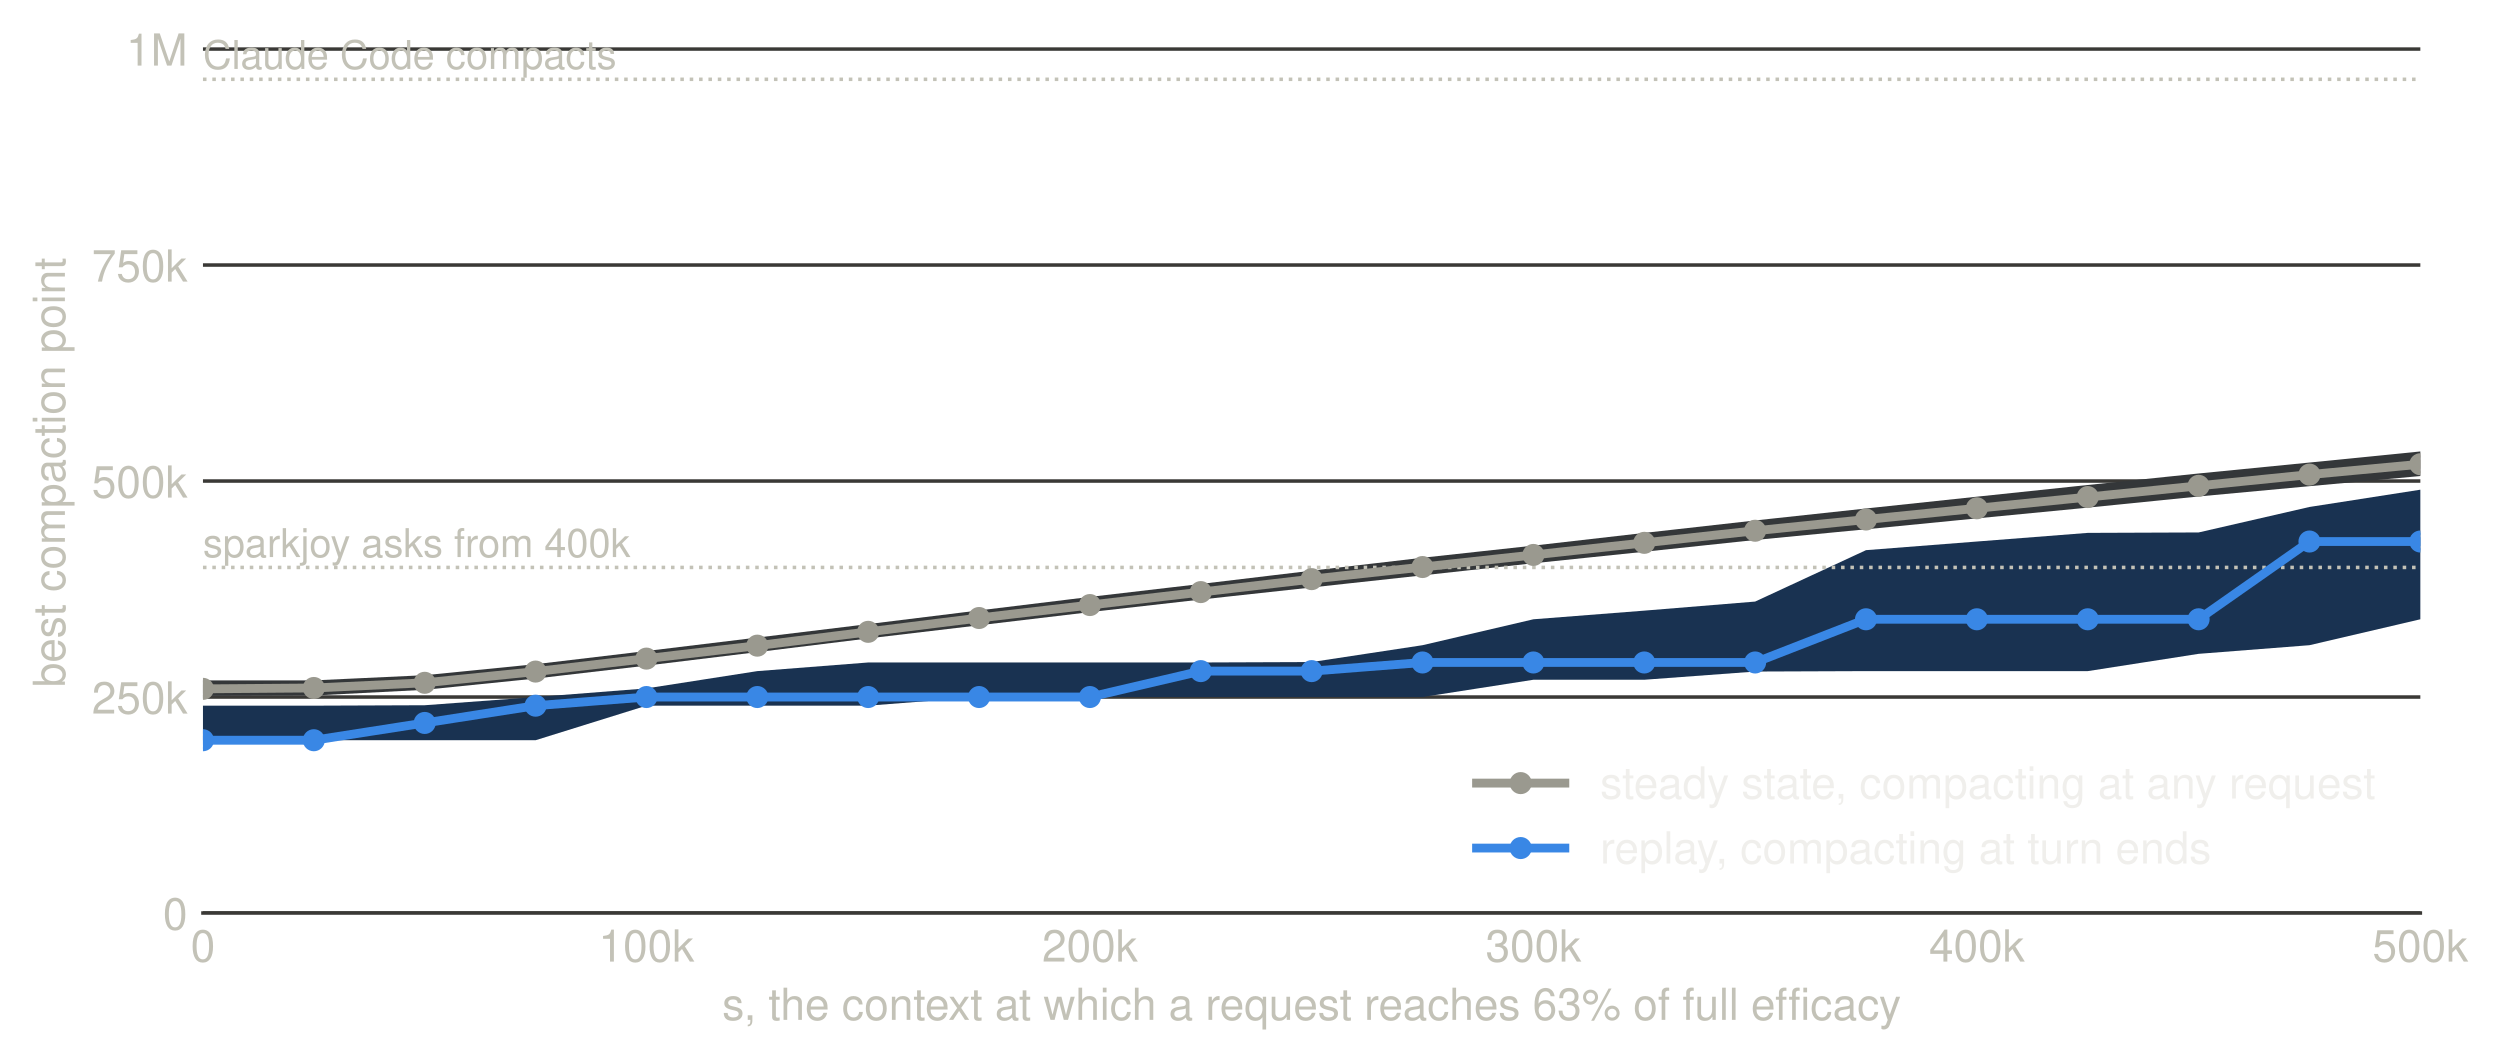
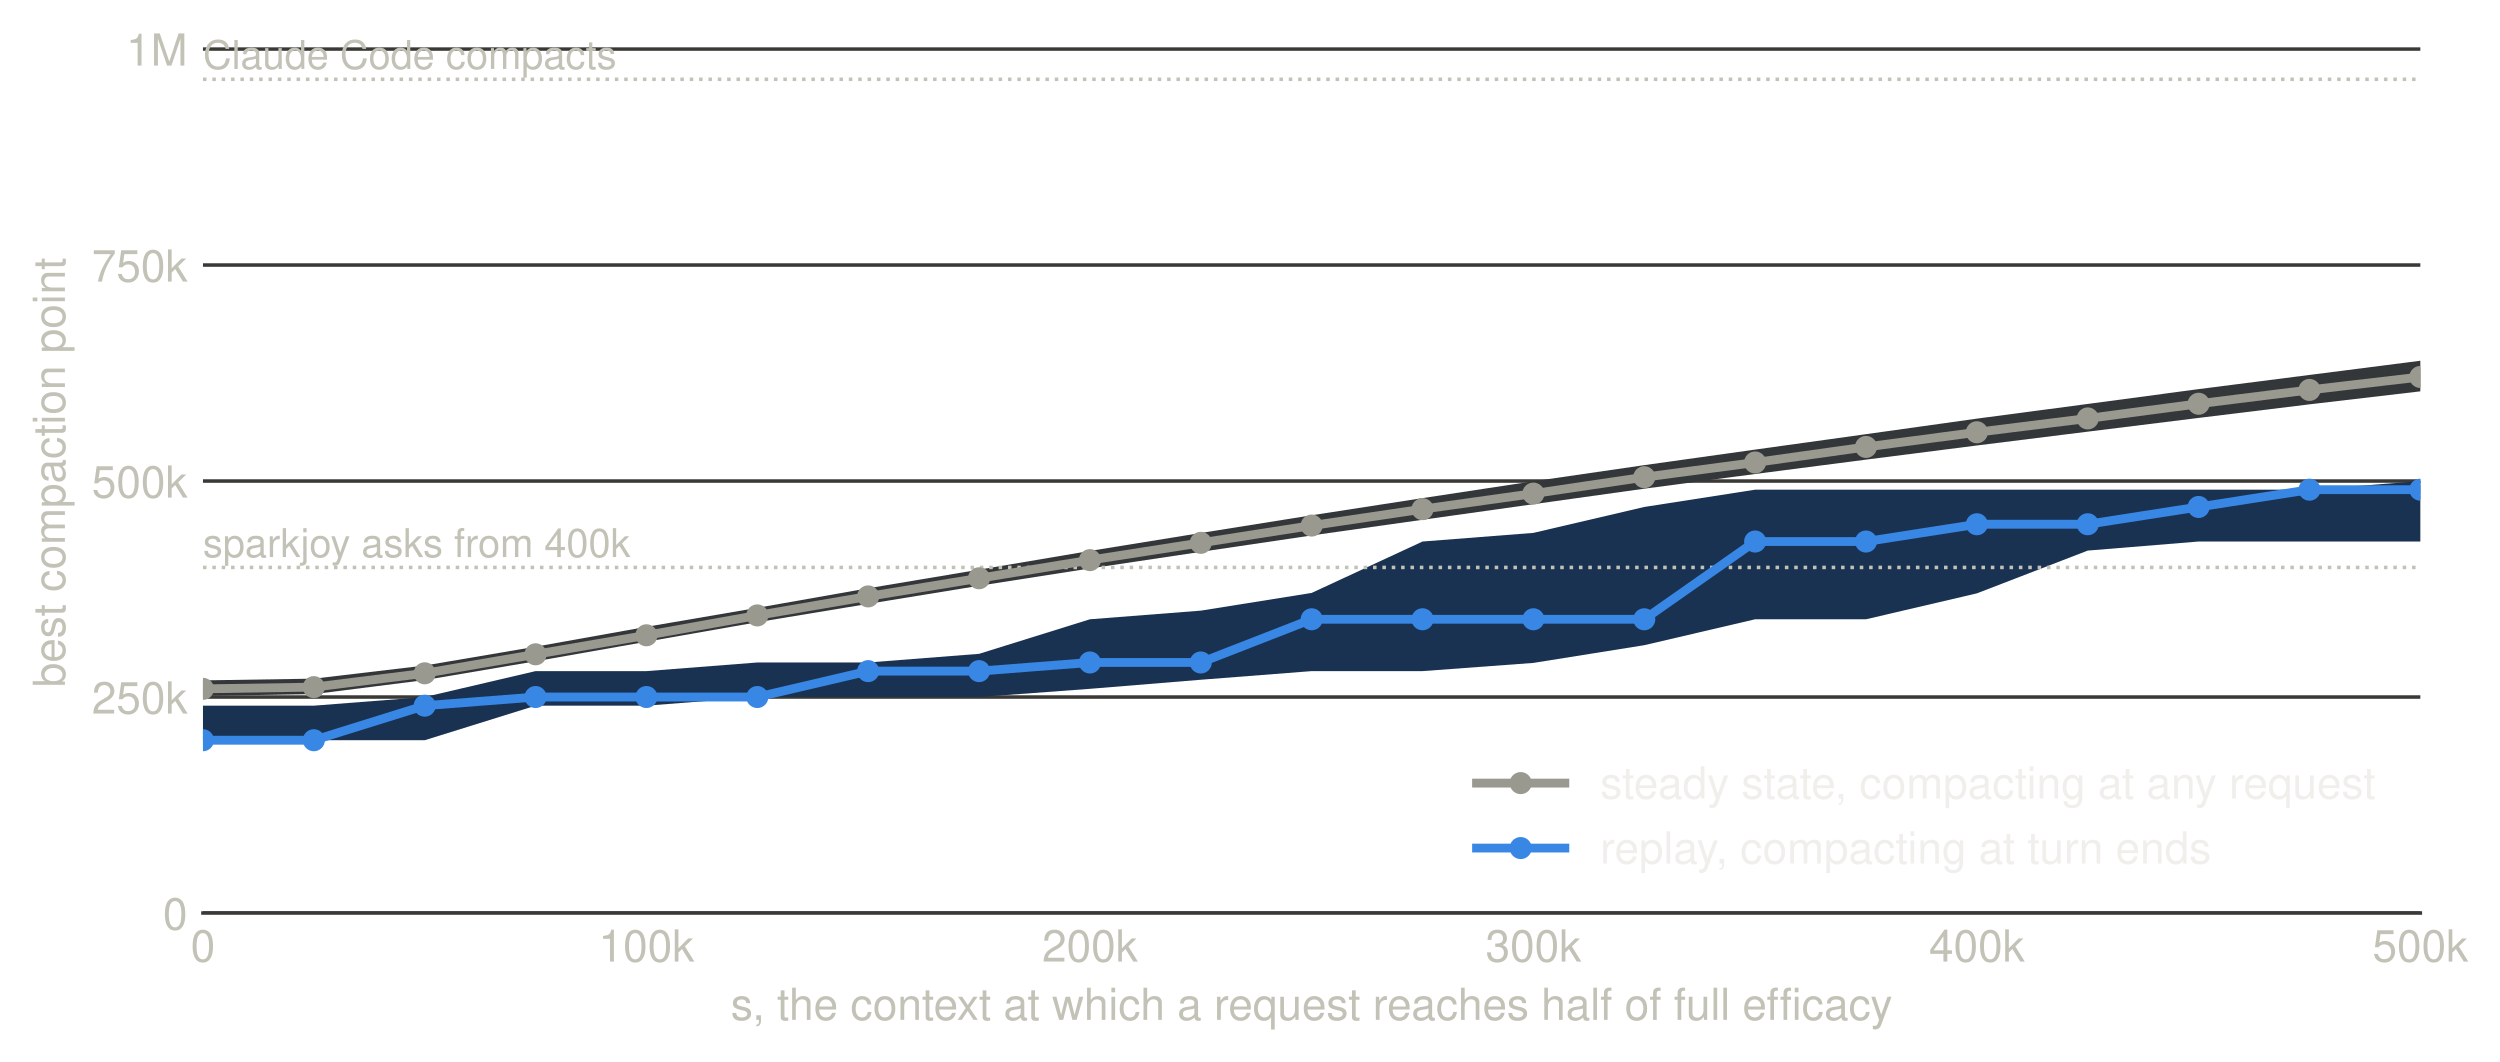
<svg xmlns="http://www.w3.org/2000/svg" xmlns:xlink="http://www.w3.org/1999/xlink" width="566.209pt" height="240.327pt" viewBox="0 0 566.209 240.327" version="1.1">
  <defs>
    <style type="text/css">*{stroke-linejoin: round; stroke-linecap: butt}</style>
  </defs>
  <g id="figure_1">
    <g id="patch_1">
      <path d="M 0 240.327  L 566.209 240.327  L 566.209 0  L 0 0  L 0 240.327  z " style="fill: none" />
    </g>
    <g id="axes_1">
      <g id="patch_2">
        <path d="M 45.967 206.784  L 548.167 206.784  L 548.167 7.2  L 45.967 7.2  L 45.967 206.784  z " style="fill: none" />
      </g>
      <g id="matplotlib.axis_1">
        <g id="xtick_1">
          <g id="line2d_1" />
          <g id="text_1">
            <text style="font-size: 10px; font-family: 'Helvetica', 'Arial', 'DejaVu Sans'; text-anchor: middle; fill: #c3c2b7" x="45.967" y="217.784" transform="rotate(-0 45.96719 217.784)">0</text>
          </g>
        </g>
        <g id="xtick_2">
          <g id="line2d_2" />
          <g id="text_2">
            <text style="font-size: 10px; font-family: 'Helvetica', 'Arial', 'DejaVu Sans'; text-anchor: middle; fill: #c3c2b7" x="146.407" y="217.784" transform="rotate(-0 146.4072 217.784)">100k</text>
          </g>
        </g>
        <g id="xtick_3">
          <g id="line2d_3" />
          <g id="text_3">
            <text style="font-size: 10px; font-family: 'Helvetica', 'Arial', 'DejaVu Sans'; text-anchor: middle; fill: #c3c2b7" x="246.847" y="217.784" transform="rotate(-0 246.8472 217.784)">200k</text>
          </g>
        </g>
        <g id="xtick_4">
          <g id="line2d_4" />
          <g id="text_4">
            <text style="font-size: 10px; font-family: 'Helvetica', 'Arial', 'DejaVu Sans'; text-anchor: middle; fill: #c3c2b7" x="347.287" y="217.784" transform="rotate(-0 347.2872 217.784)">300k</text>
          </g>
        </g>
        <g id="xtick_5">
          <g id="line2d_5" />
          <g id="text_5">
            <text style="font-size: 10px; font-family: 'Helvetica', 'Arial', 'DejaVu Sans'; text-anchor: middle; fill: #c3c2b7" x="447.727" y="217.784" transform="rotate(-0 447.7272 217.784)">400k</text>
          </g>
        </g>
        <g id="xtick_6">
          <g id="line2d_6" />
          <g id="text_6">
            <text style="font-size: 10px; font-family: 'Helvetica', 'Arial', 'DejaVu Sans'; text-anchor: middle; fill: #c3c2b7" x="548.167" y="217.784" transform="rotate(-0 548.1672 217.784)">500k</text>
          </g>
        </g>
        <g id="text_7">
-           <text style="font-size: 10px; font-family: 'Helvetica', 'Arial', 'DejaVu Sans'; text-anchor: middle; fill: #c3c2b7" x="297.067" y="230.983" transform="rotate(-0 297.0672 230.9832)">s, the context at which a request reaches 63% of full efficacy</text>
+           <text style="font-size: 10px; font-family: 'Helvetica', 'Arial', 'DejaVu Sans'; text-anchor: middle; fill: #c3c2b7" x="297.067" y="230.983" transform="rotate(-0 297.0672 230.9832)">s, the context at which a request reaches half of full efficacy</text>
        </g>
      </g>
      <g id="matplotlib.axis_2">
        <g id="ytick_1">
          <g id="line2d_7">
            <path d="M 45.967 206.784  L 548.167 206.784  " clip-path="url(#pe589eab913)" style="fill: none; stroke: #3a3936; stroke-width: 0.8; stroke-linecap: square" />
          </g>
          <g id="line2d_8" />
          <g id="text_8">
            <text style="font-size: 10px; font-family: 'Helvetica', 'Arial', 'DejaVu Sans'; text-anchor: end; fill: #c3c2b7" x="42.467" y="210.534" transform="rotate(-0 42.46719 210.534)">0</text>
          </g>
        </g>
        <g id="ytick_2">
          <g id="line2d_9">
            <path d="M 45.967 157.866  L 548.167 157.866  " clip-path="url(#pe589eab913)" style="fill: none; stroke: #3a3936; stroke-width: 0.8; stroke-linecap: square" />
          </g>
          <g id="line2d_10" />
          <g id="text_9">
            <text style="font-size: 10px; font-family: 'Helvetica', 'Arial', 'DejaVu Sans'; text-anchor: end; fill: #c3c2b7" x="42.467" y="161.616" transform="rotate(-0 42.46719 161.6164)">250k</text>
          </g>
        </g>
        <g id="ytick_3">
          <g id="line2d_11">
            <path d="M 45.967 108.949  L 548.167 108.949  " clip-path="url(#pe589eab913)" style="fill: none; stroke: #3a3936; stroke-width: 0.8; stroke-linecap: square" />
          </g>
          <g id="line2d_12" />
          <g id="text_10">
            <text style="font-size: 10px; font-family: 'Helvetica', 'Arial', 'DejaVu Sans'; text-anchor: end; fill: #c3c2b7" x="42.467" y="112.699" transform="rotate(-0 42.46719 112.6987)">500k</text>
          </g>
        </g>
        <g id="ytick_4">
          <g id="line2d_13">
            <path d="M 45.967 60.031  L 548.167 60.031  " clip-path="url(#pe589eab913)" style="fill: none; stroke: #3a3936; stroke-width: 0.8; stroke-linecap: square" />
          </g>
          <g id="line2d_14" />
          <g id="text_11">
            <text style="font-size: 10px; font-family: 'Helvetica', 'Arial', 'DejaVu Sans'; text-anchor: end; fill: #c3c2b7" x="42.467" y="63.781" transform="rotate(-0 42.46719 63.78106)">750k</text>
          </g>
        </g>
        <g id="ytick_5">
          <g id="line2d_15">
            <path d="M 45.967 11.113  L 548.167 11.113  " clip-path="url(#pe589eab913)" style="fill: none; stroke: #3a3936; stroke-width: 0.8; stroke-linecap: square" />
          </g>
          <g id="line2d_16" />
          <g id="text_12">
            <text style="font-size: 10px; font-family: 'Helvetica', 'Arial', 'DejaVu Sans'; text-anchor: end; fill: #c3c2b7" x="42.467" y="14.863" transform="rotate(-0 42.46719 14.86341)">1M</text>
          </g>
        </g>
        <g id="text_13">
          <text style="font-size: 10px; font-family: 'Helvetica', 'Arial', 'DejaVu Sans'; text-anchor: middle; fill: #c3c2b7" x="14.7" y="106.992" transform="rotate(-90 14.7 106.992)">best compaction point</text>
        </g>
      </g>
      <g id="FillBetweenPolyCollection_1">
        <defs>
-           <path id="m3b37b5701f" d="M 45.967 -86.232  L 45.967 -82.727  L 71.077 -82.808  L 96.187 -84.097  L 121.297 -86.646  L 146.407 -89.576  L 171.517 -92.637  L 196.627 -95.731  L 221.737 -98.708  L 246.847 -101.692  L 271.957 -104.54  L 297.067 -107.279  L 322.177 -110.019  L 347.287 -112.758  L 372.397 -115.363  L 397.507 -118.031  L 422.617 -120.453  L 447.727 -122.923  L 472.837 -125.353  L 497.947 -127.885  L 523.057 -130.214  L 548.167 -132.511  L 548.167 -138.08  L 548.167 -138.08  L 523.057 -135.57  L 497.947 -133.092  L 472.837 -130.486  L 447.727 -127.838  L 422.617 -125.167  L 397.507 -122.455  L 372.397 -119.633  L 347.287 -116.755  L 322.177 -114.012  L 297.067 -111.08  L 271.957 -108.077  L 246.847 -105.141  L 221.737 -102.079  L 196.627 -98.983  L 171.517 -95.93  L 146.407 -92.885  L 121.297 -89.901  L 96.187 -87.406  L 71.077 -86.232  L 45.967 -86.232  z " />
-         </defs>
-         <g clip-path="url(#pe589eab913)">
-           <use xlink:href="#m3b37b5701f" x="0" y="240.327" style="fill: #343739" />
+           <path id="m26941e75f2" d="M 45.967 -86.232  L 45.967 -82.727  L 71.077 -83.118  L 96.187 -86.297  L 121.297 -90.559  L 146.407 -94.987  L 171.517 -99.406  L 196.627 -103.562  L 221.737 -107.659  L 246.847 -111.584  L 271.957 -115.34  L 297.067 -119.058  L 322.177 -122.605  L 347.287 -126.135  L 372.397 -129.646  L 397.507 -132.975  L 422.617 -136.228  L 447.727 -139.432  L 472.837 -142.563  L 497.947 -145.674  L 523.057 -148.751  L 548.167 -151.693  L 548.167 -158.627  L 548.167 -158.627  L 523.057 -155.411  L 497.947 -152.201  L 472.837 -148.843  L 447.727 -145.515  L 422.617 -141.997  L 397.507 -138.505  L 372.397 -134.983  L 347.287 -131.331  L 322.177 -127.515  L 297.067 -123.629  L 271.957 -119.618  L 246.847 -115.554  L 221.737 -111.307  L 196.627 -107.098  L 171.517 -102.666  L 146.407 -98.362  L 121.297 -93.865  L 96.187 -89.595  L 71.077 -86.623  L 45.967 -86.232  z " />
+         </defs>
+         <g clip-path="url(#pe589eab913)">
+           <use xlink:href="#m26941e75f2" x="0" y="240.327" style="fill: #343739" />
        </g>
      </g>
      <g id="FillBetweenPolyCollection_2">
        <defs>
-           <path id="m0d13e08e98" d="M 45.967 -80.504  L 45.967 -72.677  L 71.077 -72.677  L 96.187 -72.677  L 121.297 -72.677  L 146.407 -80.504  L 171.517 -80.504  L 196.627 -80.504  L 221.737 -82.461  L 246.847 -82.461  L 271.957 -82.461  L 297.067 -82.461  L 322.177 -82.461  L 347.287 -86.374  L 372.397 -86.374  L 397.507 -88.233  L 422.617 -88.331  L 447.727 -88.331  L 472.837 -88.331  L 497.947 -92.244  L 523.057 -94.201  L 548.167 -100.071  L 548.167 -129.422  L 548.167 -129.422  L 523.057 -125.508  L 497.947 -119.736  L 472.837 -119.638  L 447.727 -117.681  L 422.617 -115.725  L 397.507 -104.082  L 372.397 -102.028  L 347.287 -100.071  L 322.177 -94.201  L 297.067 -90.385  L 271.957 -90.287  L 246.847 -90.287  L 221.737 -90.287  L 196.627 -90.287  L 171.517 -88.331  L 146.407 -84.417  L 121.297 -82.461  L 96.187 -80.602  L 71.077 -80.504  L 45.967 -80.504  z " />
-         </defs>
-         <g clip-path="url(#pe589eab913)">
-           <use xlink:href="#m0d13e08e98" x="0" y="240.327" style="fill: #193251" />
+           <path id="m2b4d021a14" d="M 45.967 -80.504  L 45.967 -72.677  L 71.077 -72.677  L 96.187 -72.677  L 121.297 -80.504  L 146.407 -80.504  L 171.517 -82.461  L 196.627 -82.461  L 221.737 -82.461  L 246.847 -84.319  L 271.957 -86.374  L 297.067 -88.331  L 322.177 -88.331  L 347.287 -90.19  L 372.397 -94.201  L 397.507 -100.071  L 422.617 -100.071  L 447.727 -105.941  L 472.837 -115.627  L 497.947 -117.681  L 523.057 -117.681  L 548.167 -117.681  L 548.167 -131.378  L 548.167 -131.378  L 523.057 -129.422  L 497.947 -129.422  L 472.837 -129.422  L 447.727 -129.422  L 422.617 -129.422  L 397.507 -129.422  L 372.397 -125.508  L 347.287 -119.638  L 322.177 -117.681  L 297.067 -106.039  L 271.957 -102.028  L 246.847 -100.071  L 221.737 -92.244  L 196.627 -90.287  L 171.517 -90.287  L 146.407 -88.331  L 121.297 -88.331  L 96.187 -82.461  L 71.077 -80.504  L 45.967 -80.504  z " />
+         </defs>
+         <g clip-path="url(#pe589eab913)">
+           <use xlink:href="#m2b4d021a14" x="0" y="240.327" style="fill: #193251" />
        </g>
      </g>
      <g id="line2d_17">
        <path d="M 45.967 128.516  L 548.167 128.516  " clip-path="url(#pe589eab913)" style="fill: none; stroke-dasharray: 0.8,1.32; stroke-dashoffset: 0; stroke: #c3c2b7; stroke-width: 0.8" />
      </g>
      <g id="line2d_18">
        <path d="M 45.967 17.962  L 548.167 17.962  " clip-path="url(#pe589eab913)" style="fill: none; stroke-dasharray: 0.8,1.32; stroke-dashoffset: 0; stroke: #c3c2b7; stroke-width: 0.8" />
      </g>
      <g id="line2d_19">
-         <path d="M 45.967 156.014  L 71.077 155.818  L 96.187 154.644  L 121.297 152.1  L 146.407 149.165  L 171.517 146.23  L 196.627 143.1  L 221.737 139.969  L 246.847 137.034  L 271.957 134.099  L 297.067 131.164  L 322.177 128.424  L 347.287 125.685  L 372.397 122.946  L 397.507 120.206  L 422.617 117.662  L 447.727 115.119  L 472.837 112.575  L 497.947 110.031  L 523.057 107.488  L 548.167 105.14  " clip-path="url(#pe589eab913)" style="fill: none; stroke: #9a998f; stroke-width: 2; stroke-linecap: square" />
+         <path d="M 45.967 156.014  L 71.077 155.623  L 96.187 152.492  L 121.297 148.187  L 146.407 143.882  L 171.517 139.382  L 196.627 135.077  L 221.737 130.968  L 246.847 126.859  L 271.957 122.946  L 297.067 119.032  L 322.177 115.314  L 347.287 111.792  L 372.397 108.075  L 397.507 104.748  L 422.617 101.226  L 447.727 97.9  L 472.837 94.769  L 497.947 91.443  L 523.057 88.312  L 548.167 85.377  " clip-path="url(#pe589eab913)" style="fill: none; stroke: #9a998f; stroke-width: 2; stroke-linecap: square" />
        <defs>
          <path id="m08f09b5ca8" d="M 0 2  C 0.53 2 1.039 1.789 1.414 1.414  C 1.789 1.039 2 0.53 2 0  C 2 -0.53 1.789 -1.039 1.414 -1.414  C 1.039 -1.789 0.53 -2 0 -2  C -0.53 -2 -1.039 -1.789 -1.414 -1.414  C -1.789 -1.039 -2 -0.53 -2 0  C -2 0.53 -1.789 1.039 -1.414 1.414  C -1.039 1.789 -0.53 2 0 2  z " style="stroke: #9a998f" />
        </defs>
        <g clip-path="url(#pe589eab913)">
          <use xlink:href="#m08f09b5ca8" x="45.967" y="156.014" style="fill: #9a998f; stroke: #9a998f" />
-           <use xlink:href="#m08f09b5ca8" x="71.077" y="155.818" style="fill: #9a998f; stroke: #9a998f" />
-           <use xlink:href="#m08f09b5ca8" x="96.187" y="154.644" style="fill: #9a998f; stroke: #9a998f" />
-           <use xlink:href="#m08f09b5ca8" x="121.297" y="152.1" style="fill: #9a998f; stroke: #9a998f" />
-           <use xlink:href="#m08f09b5ca8" x="146.407" y="149.165" style="fill: #9a998f; stroke: #9a998f" />
-           <use xlink:href="#m08f09b5ca8" x="171.517" y="146.23" style="fill: #9a998f; stroke: #9a998f" />
-           <use xlink:href="#m08f09b5ca8" x="196.627" y="143.1" style="fill: #9a998f; stroke: #9a998f" />
-           <use xlink:href="#m08f09b5ca8" x="221.737" y="139.969" style="fill: #9a998f; stroke: #9a998f" />
-           <use xlink:href="#m08f09b5ca8" x="246.847" y="137.034" style="fill: #9a998f; stroke: #9a998f" />
-           <use xlink:href="#m08f09b5ca8" x="271.957" y="134.099" style="fill: #9a998f; stroke: #9a998f" />
-           <use xlink:href="#m08f09b5ca8" x="297.067" y="131.164" style="fill: #9a998f; stroke: #9a998f" />
-           <use xlink:href="#m08f09b5ca8" x="322.177" y="128.424" style="fill: #9a998f; stroke: #9a998f" />
-           <use xlink:href="#m08f09b5ca8" x="347.287" y="125.685" style="fill: #9a998f; stroke: #9a998f" />
-           <use xlink:href="#m08f09b5ca8" x="372.397" y="122.946" style="fill: #9a998f; stroke: #9a998f" />
-           <use xlink:href="#m08f09b5ca8" x="397.507" y="120.206" style="fill: #9a998f; stroke: #9a998f" />
-           <use xlink:href="#m08f09b5ca8" x="422.617" y="117.662" style="fill: #9a998f; stroke: #9a998f" />
-           <use xlink:href="#m08f09b5ca8" x="447.727" y="115.119" style="fill: #9a998f; stroke: #9a998f" />
-           <use xlink:href="#m08f09b5ca8" x="472.837" y="112.575" style="fill: #9a998f; stroke: #9a998f" />
-           <use xlink:href="#m08f09b5ca8" x="497.947" y="110.031" style="fill: #9a998f; stroke: #9a998f" />
-           <use xlink:href="#m08f09b5ca8" x="523.057" y="107.488" style="fill: #9a998f; stroke: #9a998f" />
-           <use xlink:href="#m08f09b5ca8" x="548.167" y="105.14" style="fill: #9a998f; stroke: #9a998f" />
+           <use xlink:href="#m08f09b5ca8" x="71.077" y="155.623" style="fill: #9a998f; stroke: #9a998f" />
+           <use xlink:href="#m08f09b5ca8" x="96.187" y="152.492" style="fill: #9a998f; stroke: #9a998f" />
+           <use xlink:href="#m08f09b5ca8" x="121.297" y="148.187" style="fill: #9a998f; stroke: #9a998f" />
+           <use xlink:href="#m08f09b5ca8" x="146.407" y="143.882" style="fill: #9a998f; stroke: #9a998f" />
+           <use xlink:href="#m08f09b5ca8" x="171.517" y="139.382" style="fill: #9a998f; stroke: #9a998f" />
+           <use xlink:href="#m08f09b5ca8" x="196.627" y="135.077" style="fill: #9a998f; stroke: #9a998f" />
+           <use xlink:href="#m08f09b5ca8" x="221.737" y="130.968" style="fill: #9a998f; stroke: #9a998f" />
+           <use xlink:href="#m08f09b5ca8" x="246.847" y="126.859" style="fill: #9a998f; stroke: #9a998f" />
+           <use xlink:href="#m08f09b5ca8" x="271.957" y="122.946" style="fill: #9a998f; stroke: #9a998f" />
+           <use xlink:href="#m08f09b5ca8" x="297.067" y="119.032" style="fill: #9a998f; stroke: #9a998f" />
+           <use xlink:href="#m08f09b5ca8" x="322.177" y="115.314" style="fill: #9a998f; stroke: #9a998f" />
+           <use xlink:href="#m08f09b5ca8" x="347.287" y="111.792" style="fill: #9a998f; stroke: #9a998f" />
+           <use xlink:href="#m08f09b5ca8" x="372.397" y="108.075" style="fill: #9a998f; stroke: #9a998f" />
+           <use xlink:href="#m08f09b5ca8" x="397.507" y="104.748" style="fill: #9a998f; stroke: #9a998f" />
+           <use xlink:href="#m08f09b5ca8" x="422.617" y="101.226" style="fill: #9a998f; stroke: #9a998f" />
+           <use xlink:href="#m08f09b5ca8" x="447.727" y="97.9" style="fill: #9a998f; stroke: #9a998f" />
+           <use xlink:href="#m08f09b5ca8" x="472.837" y="94.769" style="fill: #9a998f; stroke: #9a998f" />
+           <use xlink:href="#m08f09b5ca8" x="497.947" y="91.443" style="fill: #9a998f; stroke: #9a998f" />
+           <use xlink:href="#m08f09b5ca8" x="523.057" y="88.312" style="fill: #9a998f; stroke: #9a998f" />
+           <use xlink:href="#m08f09b5ca8" x="548.167" y="85.377" style="fill: #9a998f; stroke: #9a998f" />
        </g>
      </g>
      <g id="line2d_20">
-         <path d="M 45.967 167.65  L 71.077 167.65  L 96.187 163.736  L 121.297 159.823  L 146.407 157.866  L 171.517 157.866  L 196.627 157.866  L 221.737 157.866  L 246.847 157.866  L 271.957 151.996  L 297.067 151.996  L 322.177 150.04  L 347.287 150.04  L 372.397 150.04  L 397.507 150.04  L 422.617 140.256  L 447.727 140.256  L 472.837 140.256  L 497.947 140.256  L 523.057 122.646  L 548.167 122.646  " clip-path="url(#pe589eab913)" style="fill: none; stroke: #3987e5; stroke-width: 2; stroke-linecap: square" />
+         <path d="M 45.967 167.65  L 71.077 167.65  L 96.187 159.823  L 121.297 157.866  L 146.407 157.866  L 171.517 157.866  L 196.627 151.996  L 221.737 151.996  L 246.847 150.04  L 271.957 150.04  L 297.067 140.256  L 322.177 140.256  L 347.287 140.256  L 372.397 140.256  L 397.507 122.646  L 422.617 122.646  L 447.727 118.732  L 472.837 118.732  L 497.947 114.819  L 523.057 110.905  L 548.167 110.905  " clip-path="url(#pe589eab913)" style="fill: none; stroke: #3987e5; stroke-width: 2; stroke-linecap: square" />
        <defs>
          <path id="mbc9e1d152a" d="M 0 2  C 0.53 2 1.039 1.789 1.414 1.414  C 1.789 1.039 2 0.53 2 0  C 2 -0.53 1.789 -1.039 1.414 -1.414  C 1.039 -1.789 0.53 -2 0 -2  C -0.53 -2 -1.039 -1.789 -1.414 -1.414  C -1.789 -1.039 -2 -0.53 -2 0  C -2 0.53 -1.789 1.039 -1.414 1.414  C -1.039 1.789 -0.53 2 0 2  z " style="stroke: #3987e5" />
        </defs>
        <g clip-path="url(#pe589eab913)">
          <use xlink:href="#mbc9e1d152a" x="45.967" y="167.65" style="fill: #3987e5; stroke: #3987e5" />
          <use xlink:href="#mbc9e1d152a" x="71.077" y="167.65" style="fill: #3987e5; stroke: #3987e5" />
-           <use xlink:href="#mbc9e1d152a" x="96.187" y="163.736" style="fill: #3987e5; stroke: #3987e5" />
-           <use xlink:href="#mbc9e1d152a" x="121.297" y="159.823" style="fill: #3987e5; stroke: #3987e5" />
+           <use xlink:href="#mbc9e1d152a" x="96.187" y="159.823" style="fill: #3987e5; stroke: #3987e5" />
+           <use xlink:href="#mbc9e1d152a" x="121.297" y="157.866" style="fill: #3987e5; stroke: #3987e5" />
          <use xlink:href="#mbc9e1d152a" x="146.407" y="157.866" style="fill: #3987e5; stroke: #3987e5" />
          <use xlink:href="#mbc9e1d152a" x="171.517" y="157.866" style="fill: #3987e5; stroke: #3987e5" />
-           <use xlink:href="#mbc9e1d152a" x="196.627" y="157.866" style="fill: #3987e5; stroke: #3987e5" />
-           <use xlink:href="#mbc9e1d152a" x="221.737" y="157.866" style="fill: #3987e5; stroke: #3987e5" />
-           <use xlink:href="#mbc9e1d152a" x="246.847" y="157.866" style="fill: #3987e5; stroke: #3987e5" />
-           <use xlink:href="#mbc9e1d152a" x="271.957" y="151.996" style="fill: #3987e5; stroke: #3987e5" />
-           <use xlink:href="#mbc9e1d152a" x="297.067" y="151.996" style="fill: #3987e5; stroke: #3987e5" />
-           <use xlink:href="#mbc9e1d152a" x="322.177" y="150.04" style="fill: #3987e5; stroke: #3987e5" />
-           <use xlink:href="#mbc9e1d152a" x="347.287" y="150.04" style="fill: #3987e5; stroke: #3987e5" />
-           <use xlink:href="#mbc9e1d152a" x="372.397" y="150.04" style="fill: #3987e5; stroke: #3987e5" />
-           <use xlink:href="#mbc9e1d152a" x="397.507" y="150.04" style="fill: #3987e5; stroke: #3987e5" />
-           <use xlink:href="#mbc9e1d152a" x="422.617" y="140.256" style="fill: #3987e5; stroke: #3987e5" />
-           <use xlink:href="#mbc9e1d152a" x="447.727" y="140.256" style="fill: #3987e5; stroke: #3987e5" />
-           <use xlink:href="#mbc9e1d152a" x="472.837" y="140.256" style="fill: #3987e5; stroke: #3987e5" />
-           <use xlink:href="#mbc9e1d152a" x="497.947" y="140.256" style="fill: #3987e5; stroke: #3987e5" />
-           <use xlink:href="#mbc9e1d152a" x="523.057" y="122.646" style="fill: #3987e5; stroke: #3987e5" />
-           <use xlink:href="#mbc9e1d152a" x="548.167" y="122.646" style="fill: #3987e5; stroke: #3987e5" />
+           <use xlink:href="#mbc9e1d152a" x="196.627" y="151.996" style="fill: #3987e5; stroke: #3987e5" />
+           <use xlink:href="#mbc9e1d152a" x="221.737" y="151.996" style="fill: #3987e5; stroke: #3987e5" />
+           <use xlink:href="#mbc9e1d152a" x="246.847" y="150.04" style="fill: #3987e5; stroke: #3987e5" />
+           <use xlink:href="#mbc9e1d152a" x="271.957" y="150.04" style="fill: #3987e5; stroke: #3987e5" />
+           <use xlink:href="#mbc9e1d152a" x="297.067" y="140.256" style="fill: #3987e5; stroke: #3987e5" />
+           <use xlink:href="#mbc9e1d152a" x="322.177" y="140.256" style="fill: #3987e5; stroke: #3987e5" />
+           <use xlink:href="#mbc9e1d152a" x="347.287" y="140.256" style="fill: #3987e5; stroke: #3987e5" />
+           <use xlink:href="#mbc9e1d152a" x="372.397" y="140.256" style="fill: #3987e5; stroke: #3987e5" />
+           <use xlink:href="#mbc9e1d152a" x="397.507" y="122.646" style="fill: #3987e5; stroke: #3987e5" />
+           <use xlink:href="#mbc9e1d152a" x="422.617" y="122.646" style="fill: #3987e5; stroke: #3987e5" />
+           <use xlink:href="#mbc9e1d152a" x="447.727" y="118.732" style="fill: #3987e5; stroke: #3987e5" />
+           <use xlink:href="#mbc9e1d152a" x="472.837" y="118.732" style="fill: #3987e5; stroke: #3987e5" />
+           <use xlink:href="#mbc9e1d152a" x="497.947" y="114.819" style="fill: #3987e5; stroke: #3987e5" />
+           <use xlink:href="#mbc9e1d152a" x="523.057" y="110.905" style="fill: #3987e5; stroke: #3987e5" />
+           <use xlink:href="#mbc9e1d152a" x="548.167" y="110.905" style="fill: #3987e5; stroke: #3987e5" />
        </g>
      </g>
      <g id="patch_3">
        <path d="M 45.967 206.784  L 548.167 206.784  " style="fill: none; stroke: #3a3936; stroke-width: 0.8; stroke-linejoin: miter; stroke-linecap: square" />
      </g>
      <g id="text_14">
        <text style="font-size: 9px; font-family: 'Helvetica', 'Arial', 'DejaVu Sans'; text-anchor: start; fill: #c3c2b7" x="45.967" y="126.168" transform="rotate(-0 45.96719 126.1677)">sparkjoy asks from 400k</text>
      </g>
      <g id="text_15">
        <text style="font-size: 9px; font-family: 'Helvetica', 'Arial', 'DejaVu Sans'; text-anchor: start; fill: #c3c2b7" x="45.967" y="15.614" transform="rotate(-0 45.96719 15.61383)">Claude Code compacts</text>
      </g>
      <g id="legend_1">
        <g id="line2d_21">
          <path d="M 334.413 177.359  L 344.413 177.359  L 354.413 177.359  " style="fill: none; stroke: #9a998f; stroke-width: 2; stroke-linecap: square" />
          <g>
            <use xlink:href="#m08f09b5ca8" x="344.413" y="177.359" style="fill: #9a998f; stroke: #9a998f" />
          </g>
        </g>
        <g id="text_16">
          <text style="font-size: 10px; font-family: 'Helvetica', 'Arial', 'DejaVu Sans'; text-anchor: start; fill: #f0efec" x="362.413" y="180.859" transform="rotate(-0 362.4125 180.859)">steady state, compacting at any request</text>
        </g>
        <g id="line2d_22">
          <path d="M 334.413 192.071  L 344.413 192.071  L 354.413 192.071  " style="fill: none; stroke: #3987e5; stroke-width: 2; stroke-linecap: square" />
          <g>
            <use xlink:href="#mbc9e1d152a" x="344.413" y="192.071" style="fill: #3987e5; stroke: #3987e5" />
          </g>
        </g>
        <g id="text_17">
          <text style="font-size: 10px; font-family: 'Helvetica', 'Arial', 'DejaVu Sans'; text-anchor: start; fill: #f0efec" x="362.413" y="195.571" transform="rotate(-0 362.4125 195.5715)">replay, compacting at turn ends</text>
        </g>
      </g>
    </g>
  </g>
  <defs>
    <clipPath id="pe589eab913">
      <rect x="45.967" y="7.2" width="502.2" height="199.584" />
    </clipPath>
  </defs>
</svg>
